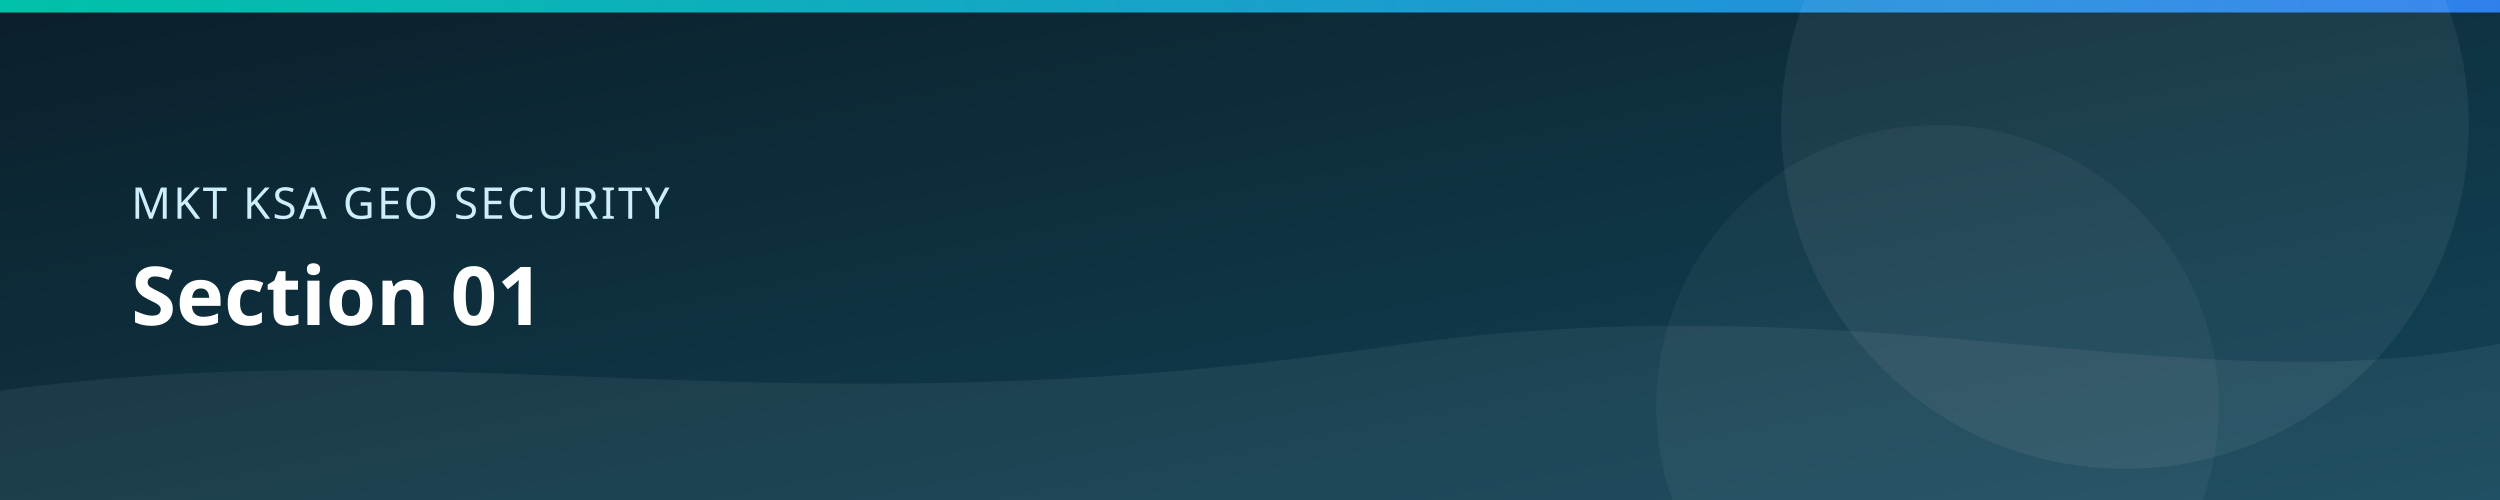
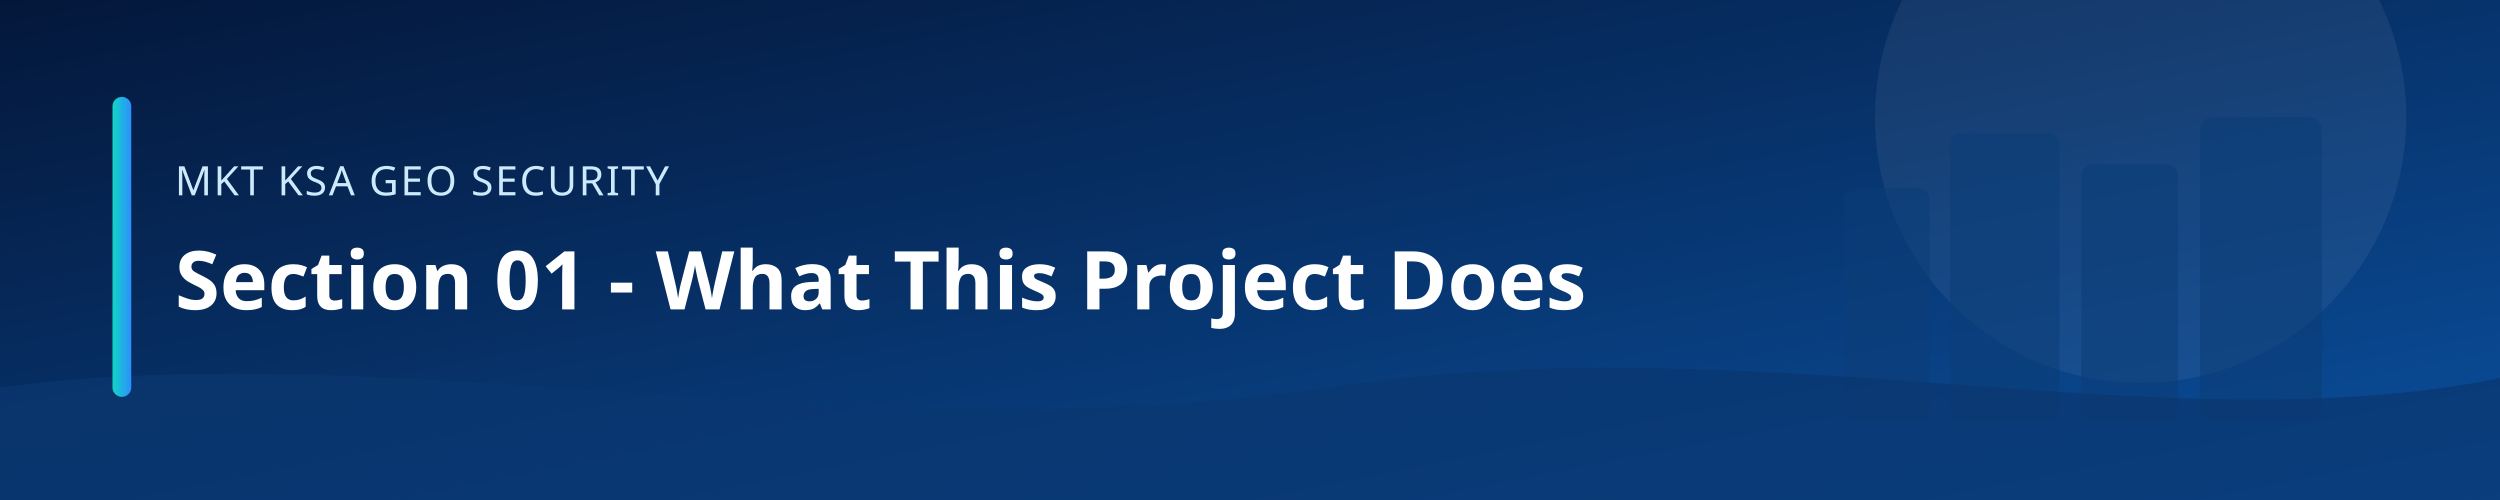
- <svg xmlns="http://www.w3.org/2000/svg" width="1600" height="320" viewBox="0 0 1600 320" role="img" aria-label="Documentation section banner">
+ <svg xmlns="http://www.w3.org/2000/svg" width="1600" height="320" viewBox="0 0 1600 320" role="img" aria-label="Section 01 - What This Project Does banner">
  <defs>
    <linearGradient id="bg" x1="0" y1="0" x2="1" y2="1">
-       <stop offset="0%" stop-color="#0b1f2a" />
-       <stop offset="100%" stop-color="#124559" />
+       <stop offset="0%" stop-color="#04173a" />
+       <stop offset="100%" stop-color="#0a4f9d" />
    </linearGradient>
-     <linearGradient id="accent" x1="0" y1="0" x2="1" y2="0">
-       <stop offset="0%" stop-color="#00c2a8" />
-       <stop offset="100%" stop-color="#2f80ed" />
+     <linearGradient id="line" x1="0" y1="0" x2="1" y2="0">
+       <stop offset="0%" stop-color="#10d6c5" />
+       <stop offset="100%" stop-color="#2e8fff" />
    </linearGradient>
  </defs>
  <rect width="1600" height="320" fill="url(#bg)" />
-   <rect x="0" y="0" width="1600" height="8" fill="url(#accent)" />
-   <circle cx="1360" cy="80" r="220" fill="#ffffff" fill-opacity="0.06" />
-   <circle cx="1240" cy="260" r="180" fill="#ffffff" fill-opacity="0.04" />
-   <path d="M0 250 C 300 210, 500 280, 900 220 C 1200 180, 1400 260, 1600 220 L1600 320 L0 320 Z" fill="#ffffff" fill-opacity="0.06" />
-   <text x="84" y="140" fill="#cdeffd" font-size="28" font-family="Segoe UI, Tahoma, sans-serif" letter-spacing="1.5">MKT KSA GEO SECURITY</text>
-   <text x="84" y="208" fill="#ffffff" font-size="52" font-family="Segoe UI, Tahoma, sans-serif" font-weight="700">Section 01</text>
+   <circle cx="1370" cy="75" r="170" fill="#ffffff" fill-opacity="0.06" />
+   <g fill="#0c3c77" fill-opacity="0.55">
+     <rect x="1180" y="120" width="55" height="150" rx="8" />
+     <rect x="1248" y="85" width="70" height="185" rx="8" />
+     <rect x="1332" y="105" width="62" height="165" rx="8" />
+     <rect x="1408" y="75" width="78" height="195" rx="8" />
+   </g>
+   <path d="M0 248 C 250 214, 560 292, 850 248 C 1130 206, 1380 286, 1600 242 L1600 320 L0 320 Z" fill="#0b376f" fill-opacity="0.7" />
+   <rect x="72" y="62" width="12" height="192" rx="6" fill="url(#line)" />
+   <text x="112" y="125" fill="#cdeafd" font-size="26" font-family="Segoe UI, Tahoma, sans-serif" letter-spacing="1.2">MKT KSA GEO SECURITY</text>
+   <text x="112" y="198" fill="#ffffff" font-size="52" font-family="Segoe UI, Tahoma, sans-serif" font-weight="700">Section 01 - What This Project Does</text>
</svg>
